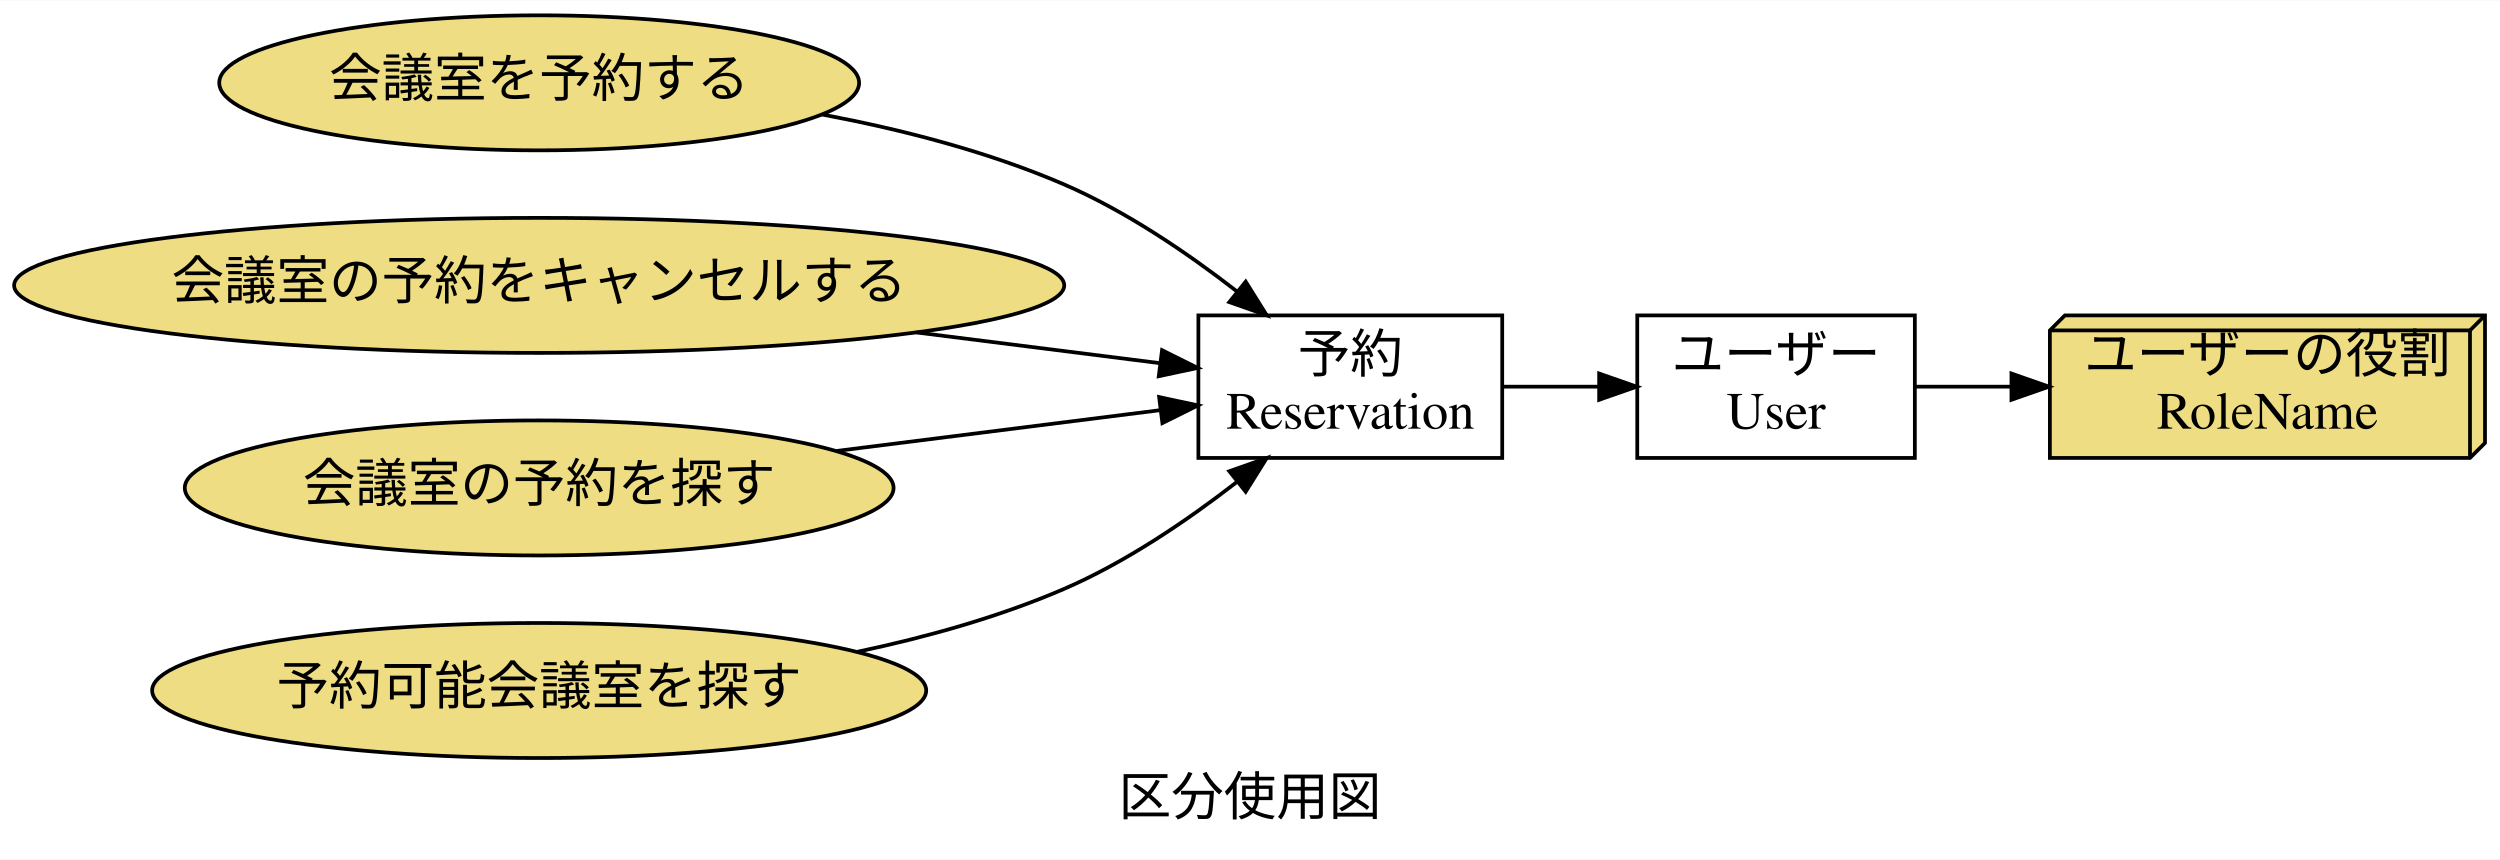
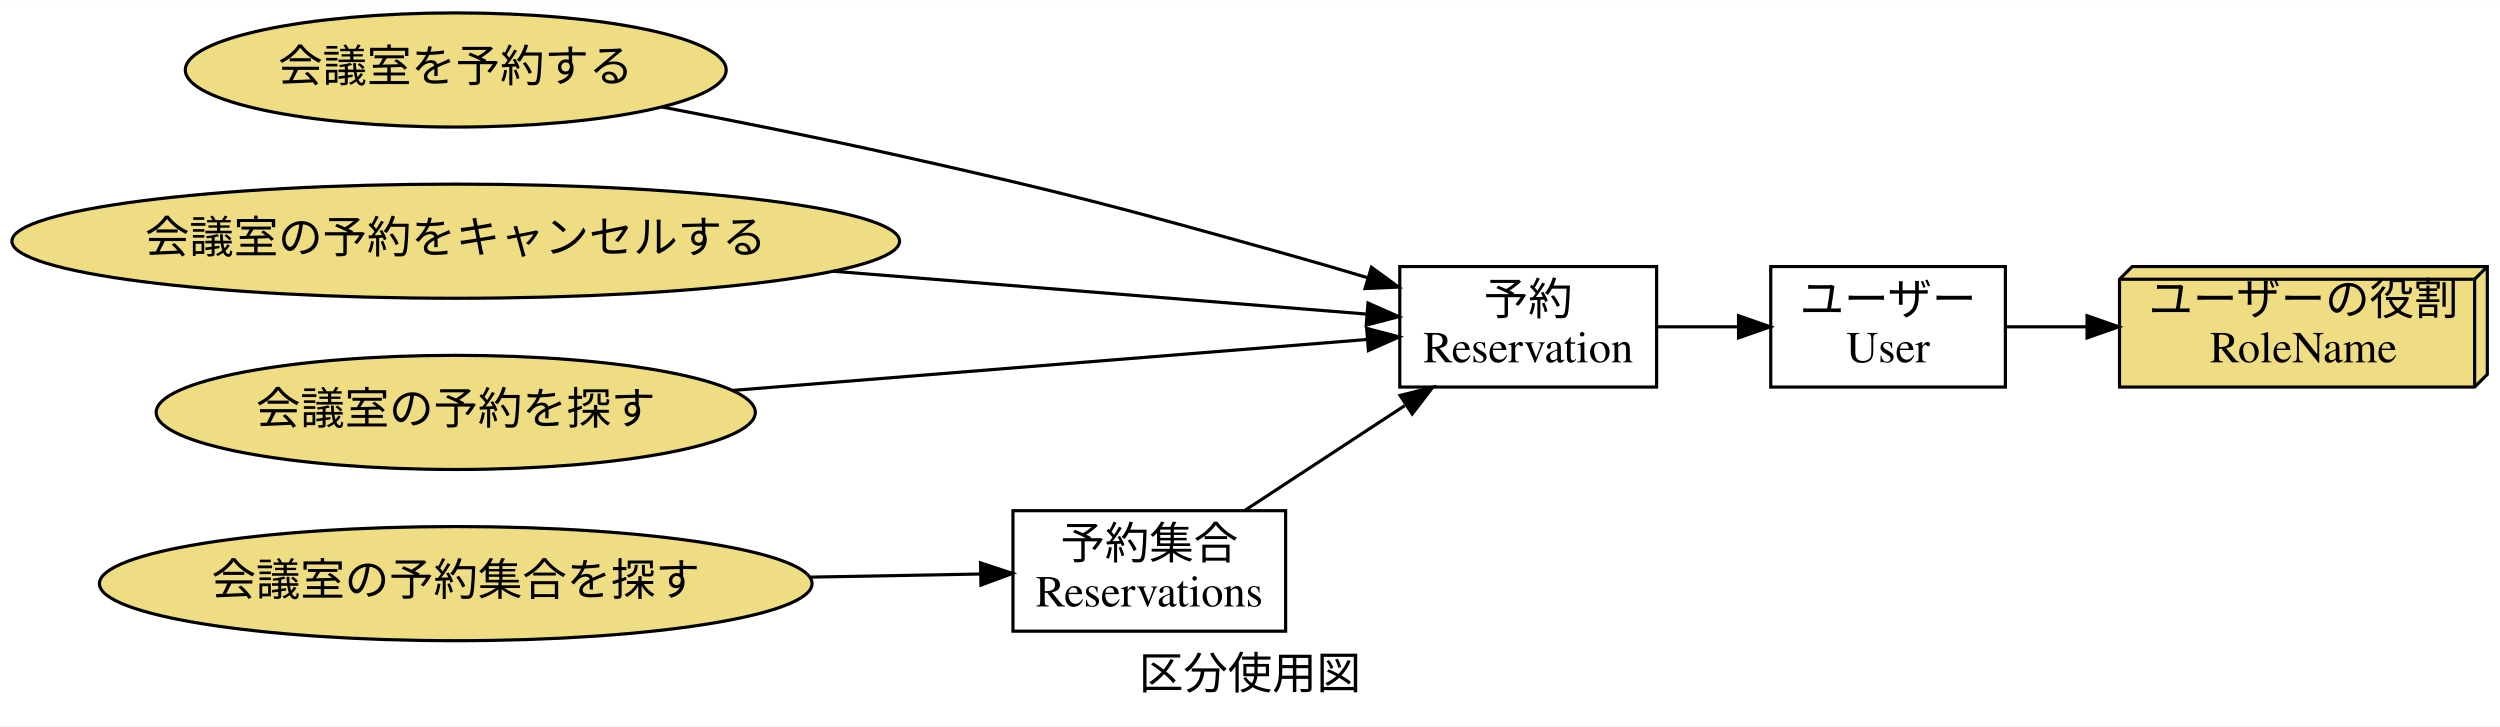
- <svg xmlns="http://www.w3.org/2000/svg" xmlns:xlink="http://www.w3.org/1999/xlink" width="666px" height="229px" viewBox="0.00 0.00 666.48 229.00">
+ <svg xmlns="http://www.w3.org/2000/svg" xmlns:xlink="http://www.w3.org/1999/xlink" width="788px" height="229px" viewBox="0.00 0.00 788.48 229.00">
  <g id="graph0" class="graph" transform="scale(1.0 1.0) rotate(0) translate(4 225)">
-     <polygon fill="white" stroke="transparent" points="-4,4 -4,-225 662.48,-225 662.48,4 -4,4" />
-     <text text-anchor="middle" x="329.24" y="-7.8" font-family="Times,serif" font-size="14.00">区分使用図</text>
+     <polygon fill="white" stroke="transparent" points="-4,4 -4,-225 784.48,-225 784.48,4 -4,4" />
+     <text text-anchor="middle" x="390.24" y="-7.8" font-family="Times,serif" font-size="14.00">区分使用図</text>
    <g id="node1" class="node">
-       <polygon fill="#eedd82" stroke="black" points="658.48,-141 546.48,-141 542.48,-137 542.48,-103 654.48,-103 658.48,-107 658.48,-141" />
-       <polyline fill="none" stroke="black" points="654.48,-137 542.48,-137 " />
-       <polyline fill="none" stroke="black" points="654.48,-137 654.48,-103 " />
-       <polyline fill="none" stroke="black" points="654.48,-137 658.48,-141 " />
-       <text text-anchor="middle" x="600.48" y="-125.8" font-family="Times,serif" font-size="14.00">ユーザーの役割</text>
-       <text text-anchor="middle" x="600.48" y="-110.8" font-family="Times,serif" font-size="14.00">RoleName</text>
+       <polygon fill="#eedd82" stroke="black" points="780.48,-141 668.48,-141 664.48,-137 664.48,-103 776.48,-103 780.48,-107 780.48,-141" />
+       <polyline fill="none" stroke="black" points="776.48,-137 664.48,-137 " />
+       <polyline fill="none" stroke="black" points="776.48,-137 776.48,-103 " />
+       <polyline fill="none" stroke="black" points="776.48,-137 780.48,-141 " />
+       <text text-anchor="middle" x="722.48" y="-125.8" font-family="Times,serif" font-size="14.00">ユーザーの役割</text>
+       <text text-anchor="middle" x="722.48" y="-110.8" font-family="Times,serif" font-size="14.00">RoleName</text>
    </g>
    <g id="node2" class="node">
      <g id="a_node2">
        <a xlink:href="https://github.com/system-sekkei/library/tree/master/src/main/java/mrs/application/service/reservation/ReservationService.java" xlink:title="ReservationService.reserve(Reservation)">
          <ellipse fill="#eedd82" stroke="black" cx="139.74" cy="-203" rx="85.29" ry="18" />
          <text text-anchor="middle" x="139.74" y="-199.3" font-family="Times,serif" font-size="14.00">
                        会議室を予約する
                    </text>
        </a>
      </g>
    </g>
    <g id="node6" class="node">
-       <polygon fill="white" stroke="black" points="396.48,-141 315.48,-141 315.48,-103 396.48,-103 396.48,-141" />
-       <text text-anchor="middle" x="355.98" y="-125.8" font-family="Times,serif" font-size="14.00">予約</text>
-       <text text-anchor="middle" x="355.98" y="-110.8" font-family="Times,serif" font-size="14.00">Reservation
+       <polygon fill="white" stroke="black" points="518.48,-141 437.48,-141 437.48,-103 518.48,-103 518.48,-141" />
+       <text text-anchor="middle" x="477.98" y="-125.8" font-family="Times,serif" font-size="14.00">予約</text>
+       <text text-anchor="middle" x="477.98" y="-110.8" font-family="Times,serif" font-size="14.00">Reservation
            </text>
    </g>
-     <g id="edge3" class="edge">
-       <path fill="none" stroke="black" d="M215.22,-194.55C236.54,-190.53 259.42,-184.64 279.48,-176 296.02,-168.88 312.52,-157.68 325.85,-147.32" />
-       <polygon fill="black" stroke="black" points="328.09,-150 333.71,-141.02 323.72,-144.54 328.09,-150" />
+     <g id="edge4" class="edge">
+       <path fill="none" stroke="black" d="M204.78,-191.32C228.33,-186.82 255.17,-181.45 279.48,-176 334.07,-163.76 347.59,-160.04 401.48,-145 409.91,-142.64 418.85,-140.03 427.5,-137.43" />
+       <polygon fill="black" stroke="black" points="428.55,-140.77 437.11,-134.53 426.53,-134.07 428.55,-140.77" />
    </g>
    <g id="node3" class="node">
      <g id="a_node3">
        <a xlink:href="https://github.com/system-sekkei/library/tree/master/src/main/java/mrs/application/service/reservation/ReservationService.java" xlink:title="ReservationService.cancel(Reservation)">
          <ellipse fill="#eedd82" stroke="black" cx="139.74" cy="-149" rx="139.98" ry="18" />
          <text text-anchor="middle" x="139.74" y="-145.3" font-family="Times,serif" font-size="14.00">
                        会議室の予約をキャンセルする
                    </text>
        </a>
      </g>
    </g>
-     <g id="edge4" class="edge">
-       <path fill="none" stroke="black" d="M240.33,-136.45C262.84,-133.61 285.79,-130.72 305.19,-128.27" />
-       <polygon fill="black" stroke="black" points="305.79,-131.73 315.28,-127 304.92,-124.78 305.79,-131.73" />
+     <g id="edge5" class="edge">
+       <path fill="none" stroke="black" d="M258.81,-139.52C316.44,-134.89 382.71,-129.57 426.95,-126.02" />
+       <polygon fill="black" stroke="black" points="427.46,-129.49 437.15,-125.2 426.9,-122.51 427.46,-129.49" />
    </g>
    <g id="node4" class="node">
      <g id="a_node4">
        <a xlink:href="https://github.com/system-sekkei/library/tree/master/src/main/java/mrs/application/service/reservation/ReservationService.java" xlink:title="ReservationService.findOne(ReservationId)">
          <ellipse fill="#eedd82" stroke="black" cx="139.74" cy="-95" rx="94.48" ry="18" />
          <text text-anchor="middle" x="139.74" y="-91.3" font-family="Times,serif" font-size="14.00">
                        会議室の予約を探す
                    </text>
        </a>
      </g>
    </g>
-     <g id="edge5" class="edge">
-       <path fill="none" stroke="black" d="M218.99,-104.86C247.78,-108.49 279.57,-112.5 305.17,-115.72" />
-       <polygon fill="black" stroke="black" points="305.01,-119.23 315.37,-117.01 305.89,-112.29 305.01,-119.23" />
+     <g id="edge6" class="edge">
+       <path fill="none" stroke="black" d="M226.89,-101.92C290.37,-107.02 374.49,-113.77 427.18,-118" />
+       <polygon fill="black" stroke="black" points="427.03,-121.5 437.28,-118.81 427.59,-114.52 427.03,-121.5" />
    </g>
    <g id="node5" class="node">
      <g id="a_node5">
        <a xlink:href="https://github.com/system-sekkei/library/tree/master/src/main/java/mrs/application/service/reservation/ReservationService.java" xlink:title="ReservationService.findReservations(ReservableRoomId)">
-           <ellipse fill="#eedd82" stroke="black" cx="139.74" cy="-41" rx="103.18" ry="18" />
+           <ellipse fill="#eedd82" stroke="black" cx="139.74" cy="-41" rx="112.38" ry="18" />
          <text text-anchor="middle" x="139.74" y="-37.3" font-family="Times,serif" font-size="14.00">
-                         予約可能会議室を探す
+                         会議室の予約集合を探す
                    </text>
        </a>
      </g>
    </g>
-     <g id="edge6" class="edge">
-       <path fill="none" stroke="black" d="M224.65,-51.34C243.16,-55.25 262.35,-60.63 279.48,-68 296.02,-75.12 312.52,-86.32 325.85,-96.68" />
-       <polygon fill="black" stroke="black" points="323.72,-99.46 333.71,-102.98 328.09,-94 323.72,-99.46" />
+     <g id="node7" class="node">
+       <polygon fill="white" stroke="black" points="401.48,-64 315.48,-64 315.48,-26 401.48,-26 401.48,-64" />
+       <text text-anchor="middle" x="358.48" y="-48.8" font-family="Times,serif" font-size="14.00">予約集合</text>
+       <text text-anchor="middle" x="358.48" y="-33.8" font-family="Times,serif" font-size="14.00">Reservations
+             </text>
    </g>
-     <g id="node7" class="node">
-       <polygon fill="white" stroke="black" points="506.48,-141 432.48,-141 432.48,-103 506.48,-103 506.48,-141" />
-       <text text-anchor="middle" x="469.48" y="-125.8" font-family="Times,serif" font-size="14.00">ユーザー</text>
-       <text text-anchor="middle" x="469.48" y="-110.8" font-family="Times,serif" font-size="14.00">User</text>
+     <g id="edge7" class="edge">
+       <path fill="none" stroke="black" d="M251.65,-43.05C270.27,-43.39 288.8,-43.73 305.02,-44.03" />
+       <polygon fill="black" stroke="black" points="305.26,-47.54 315.32,-44.22 305.39,-40.54 305.26,-47.54" />
+     </g>
+     <g id="node8" class="node">
+       <polygon fill="white" stroke="black" points="628.48,-141 554.48,-141 554.48,-103 628.48,-103 628.48,-141" />
+       <text text-anchor="middle" x="591.48" y="-125.8" font-family="Times,serif" font-size="14.00">ユーザー</text>
+       <text text-anchor="middle" x="591.48" y="-110.8" font-family="Times,serif" font-size="14.00">User</text>
+     </g>
+     <g id="edge3" class="edge">
+       <path fill="none" stroke="black" d="M518.6,-122C526.88,-122 535.67,-122 544.17,-122" />
+       <polygon fill="black" stroke="black" points="544.32,-125.5 554.32,-122 544.32,-118.5 544.32,-125.5" />
    </g>
    <g id="edge2" class="edge">
-       <path fill="none" stroke="black" d="M396.6,-122C404.88,-122 413.67,-122 422.17,-122" />
-       <polygon fill="black" stroke="black" points="422.32,-125.5 432.32,-122 422.32,-118.5 422.32,-125.5" />
+       <path fill="none" stroke="black" d="M388.52,-64.03C403.77,-74.03 422.65,-86.4 439.04,-97.14" />
+       <polygon fill="black" stroke="black" points="437.57,-100.36 447.86,-102.92 441.41,-94.51 437.57,-100.36" />
    </g>
    <g id="edge1" class="edge">
-       <path fill="none" stroke="black" d="M506.75,-122C514.68,-122 523.32,-122 532.02,-122" />
-       <polygon fill="black" stroke="black" points="532.24,-125.5 542.24,-122 532.24,-118.5 532.24,-125.5" />
+       <path fill="none" stroke="black" d="M628.75,-122C636.68,-122 645.32,-122 654.02,-122" />
+       <polygon fill="black" stroke="black" points="654.24,-125.5 664.24,-122 654.24,-118.5 654.24,-125.5" />
    </g>
  </g>
</svg>
